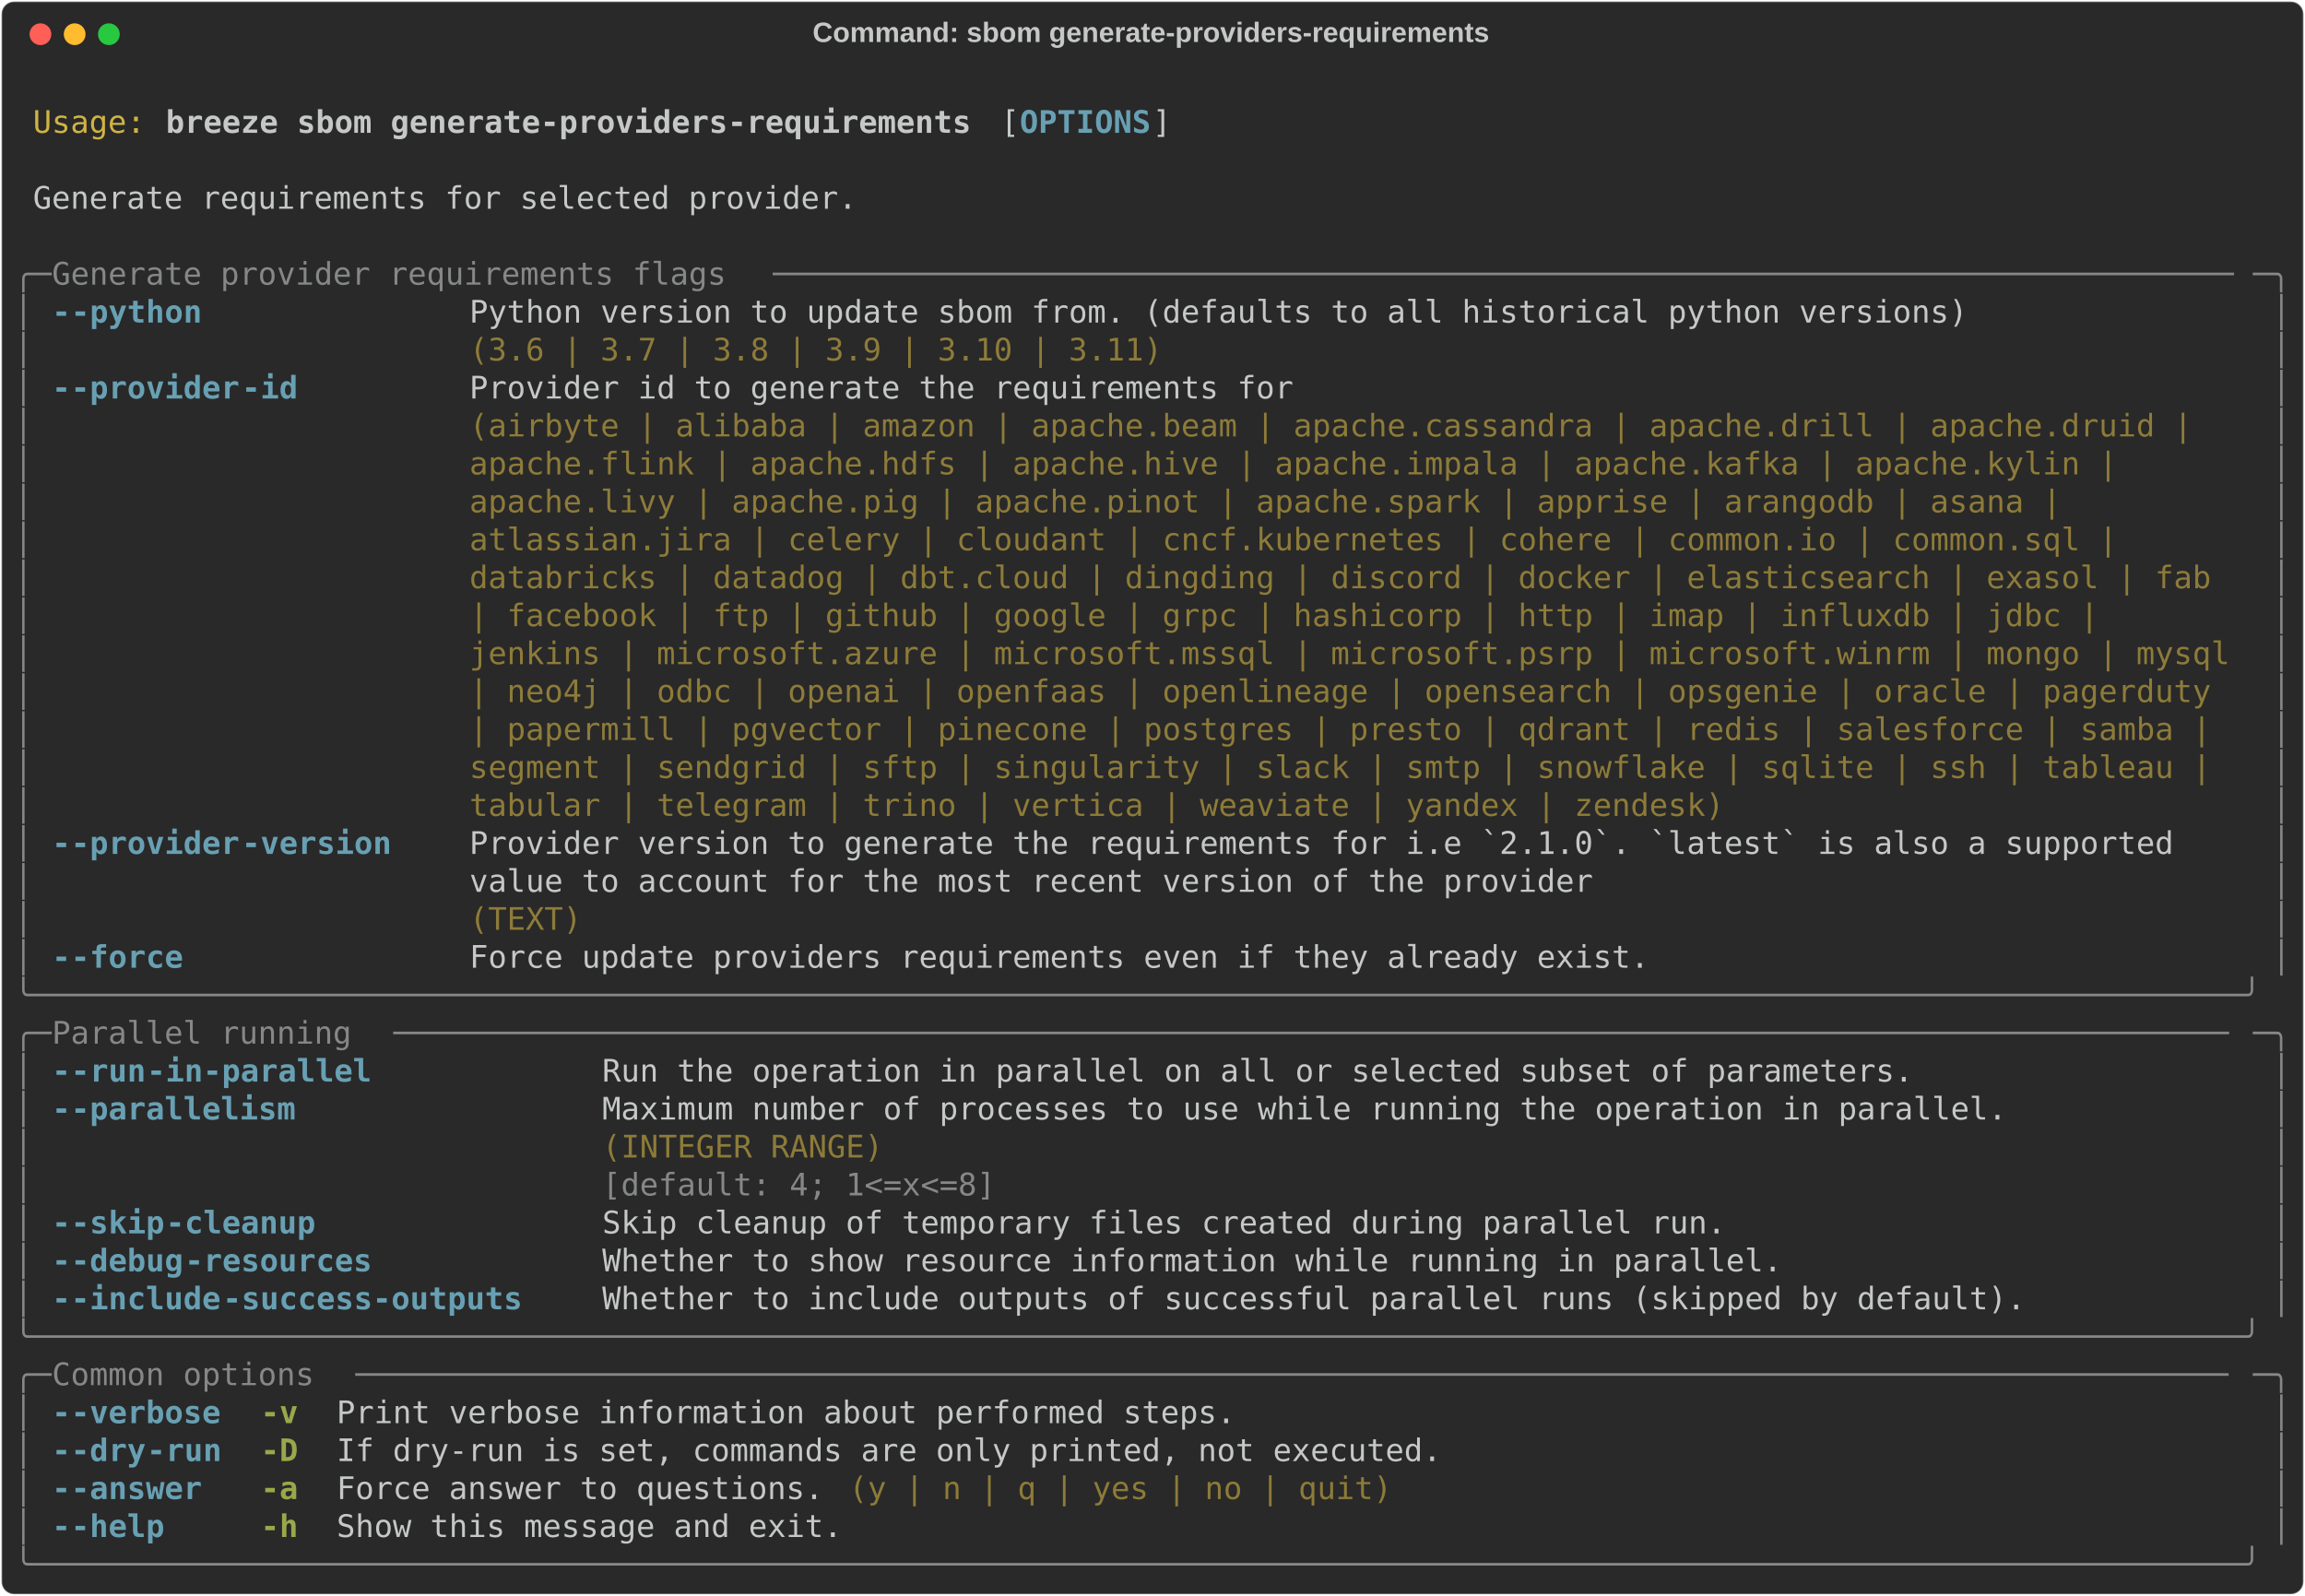
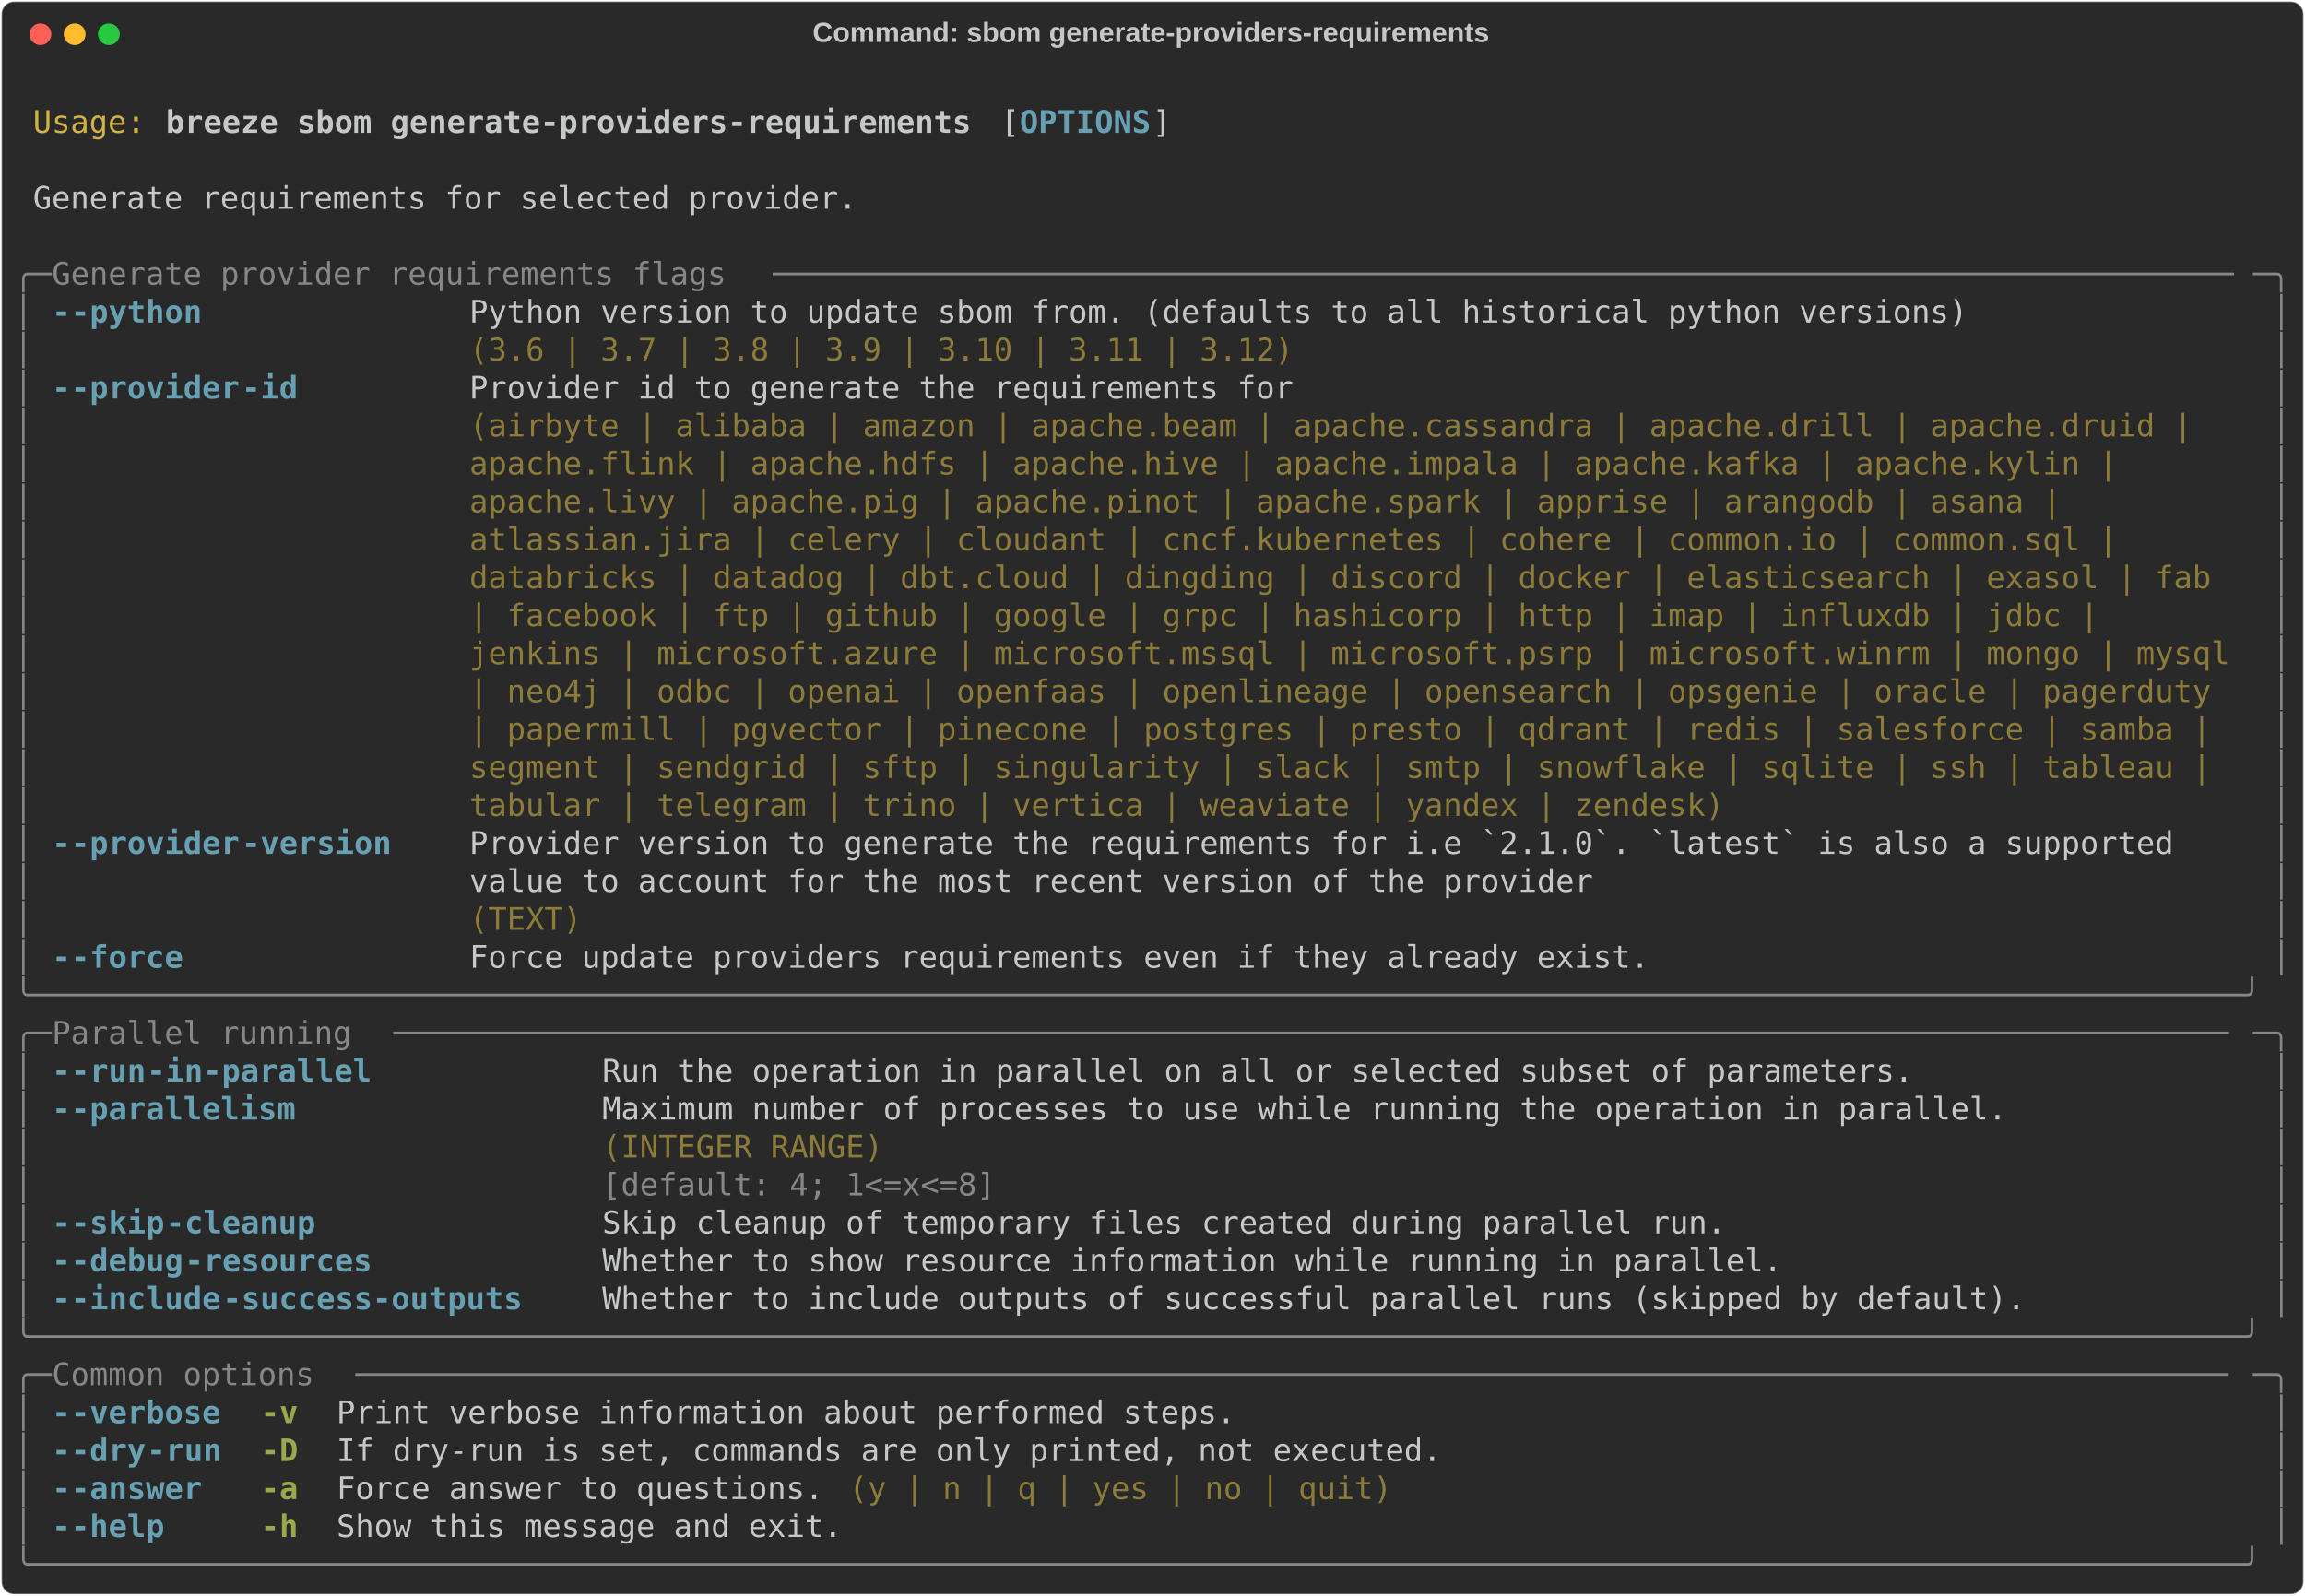
<svg xmlns="http://www.w3.org/2000/svg" class="rich-terminal" viewBox="0 0 1482 1026.0">
  <style>

    @font-face {
        font-family: "Fira Code";
        src: local("FiraCode-Regular"),
                url("https://cdnjs.cloudflare.com/ajax/libs/firacode/6.2.0/woff2/FiraCode-Regular.woff2") format("woff2"),
                url("https://cdnjs.cloudflare.com/ajax/libs/firacode/6.2.0/woff/FiraCode-Regular.woff") format("woff");
        font-style: normal;
        font-weight: 400;
    }
    @font-face {
        font-family: "Fira Code";
        src: local("FiraCode-Bold"),
                url("https://cdnjs.cloudflare.com/ajax/libs/firacode/6.2.0/woff2/FiraCode-Bold.woff2") format("woff2"),
                url("https://cdnjs.cloudflare.com/ajax/libs/firacode/6.2.0/woff/FiraCode-Bold.woff") format("woff");
        font-style: bold;
        font-weight: 700;
    }

    .breeze-sbom-generate-providers-requirements-matrix {
        font-family: Fira Code, monospace;
        font-size: 20px;
        line-height: 24.4px;
        font-variant-east-asian: full-width;
    }

    .breeze-sbom-generate-providers-requirements-title {
        font-size: 18px;
        font-weight: bold;
        font-family: arial;
    }

    .breeze-sbom-generate-providers-requirements-r1 { fill: #c5c8c6 }
.breeze-sbom-generate-providers-requirements-r2 { fill: #d0b344 }
.breeze-sbom-generate-providers-requirements-r3 { fill: #c5c8c6;font-weight: bold }
.breeze-sbom-generate-providers-requirements-r4 { fill: #68a0b3;font-weight: bold }
.breeze-sbom-generate-providers-requirements-r5 { fill: #868887 }
.breeze-sbom-generate-providers-requirements-r6 { fill: #8d7b39 }
.breeze-sbom-generate-providers-requirements-r7 { fill: #98a84b;font-weight: bold }
    </style>
  <defs>
    <clipPath id="breeze-sbom-generate-providers-requirements-clip-terminal">
      <rect x="0" y="0" width="1463.0" height="975.0" />
    </clipPath>
    <clipPath id="breeze-sbom-generate-providers-requirements-line-0">
      <rect x="0" y="1.5" width="1464" height="24.65" />
    </clipPath>
    <clipPath id="breeze-sbom-generate-providers-requirements-line-1">
      <rect x="0" y="25.9" width="1464" height="24.65" />
    </clipPath>
    <clipPath id="breeze-sbom-generate-providers-requirements-line-2">
      <rect x="0" y="50.3" width="1464" height="24.65" />
    </clipPath>
    <clipPath id="breeze-sbom-generate-providers-requirements-line-3">
      <rect x="0" y="74.7" width="1464" height="24.65" />
    </clipPath>
    <clipPath id="breeze-sbom-generate-providers-requirements-line-4">
      <rect x="0" y="99.1" width="1464" height="24.65" />
    </clipPath>
    <clipPath id="breeze-sbom-generate-providers-requirements-line-5">
      <rect x="0" y="123.5" width="1464" height="24.65" />
    </clipPath>
    <clipPath id="breeze-sbom-generate-providers-requirements-line-6">
      <rect x="0" y="147.9" width="1464" height="24.65" />
    </clipPath>
    <clipPath id="breeze-sbom-generate-providers-requirements-line-7">
      <rect x="0" y="172.3" width="1464" height="24.65" />
    </clipPath>
    <clipPath id="breeze-sbom-generate-providers-requirements-line-8">
      <rect x="0" y="196.7" width="1464" height="24.65" />
    </clipPath>
    <clipPath id="breeze-sbom-generate-providers-requirements-line-9">
      <rect x="0" y="221.1" width="1464" height="24.65" />
    </clipPath>
    <clipPath id="breeze-sbom-generate-providers-requirements-line-10">
      <rect x="0" y="245.5" width="1464" height="24.65" />
    </clipPath>
    <clipPath id="breeze-sbom-generate-providers-requirements-line-11">
      <rect x="0" y="269.9" width="1464" height="24.65" />
    </clipPath>
    <clipPath id="breeze-sbom-generate-providers-requirements-line-12">
      <rect x="0" y="294.3" width="1464" height="24.65" />
    </clipPath>
    <clipPath id="breeze-sbom-generate-providers-requirements-line-13">
      <rect x="0" y="318.7" width="1464" height="24.65" />
    </clipPath>
    <clipPath id="breeze-sbom-generate-providers-requirements-line-14">
      <rect x="0" y="343.1" width="1464" height="24.65" />
    </clipPath>
    <clipPath id="breeze-sbom-generate-providers-requirements-line-15">
      <rect x="0" y="367.5" width="1464" height="24.65" />
    </clipPath>
    <clipPath id="breeze-sbom-generate-providers-requirements-line-16">
      <rect x="0" y="391.9" width="1464" height="24.65" />
    </clipPath>
    <clipPath id="breeze-sbom-generate-providers-requirements-line-17">
      <rect x="0" y="416.3" width="1464" height="24.65" />
    </clipPath>
    <clipPath id="breeze-sbom-generate-providers-requirements-line-18">
      <rect x="0" y="440.7" width="1464" height="24.65" />
    </clipPath>
    <clipPath id="breeze-sbom-generate-providers-requirements-line-19">
      <rect x="0" y="465.1" width="1464" height="24.65" />
    </clipPath>
    <clipPath id="breeze-sbom-generate-providers-requirements-line-20">
      <rect x="0" y="489.5" width="1464" height="24.65" />
    </clipPath>
    <clipPath id="breeze-sbom-generate-providers-requirements-line-21">
      <rect x="0" y="513.9" width="1464" height="24.65" />
    </clipPath>
    <clipPath id="breeze-sbom-generate-providers-requirements-line-22">
      <rect x="0" y="538.3" width="1464" height="24.65" />
    </clipPath>
    <clipPath id="breeze-sbom-generate-providers-requirements-line-23">
      <rect x="0" y="562.7" width="1464" height="24.65" />
    </clipPath>
    <clipPath id="breeze-sbom-generate-providers-requirements-line-24">
      <rect x="0" y="587.1" width="1464" height="24.65" />
    </clipPath>
    <clipPath id="breeze-sbom-generate-providers-requirements-line-25">
      <rect x="0" y="611.5" width="1464" height="24.65" />
    </clipPath>
    <clipPath id="breeze-sbom-generate-providers-requirements-line-26">
      <rect x="0" y="635.9" width="1464" height="24.65" />
    </clipPath>
    <clipPath id="breeze-sbom-generate-providers-requirements-line-27">
      <rect x="0" y="660.3" width="1464" height="24.65" />
    </clipPath>
    <clipPath id="breeze-sbom-generate-providers-requirements-line-28">
      <rect x="0" y="684.7" width="1464" height="24.65" />
    </clipPath>
    <clipPath id="breeze-sbom-generate-providers-requirements-line-29">
      <rect x="0" y="709.1" width="1464" height="24.65" />
    </clipPath>
    <clipPath id="breeze-sbom-generate-providers-requirements-line-30">
      <rect x="0" y="733.5" width="1464" height="24.65" />
    </clipPath>
    <clipPath id="breeze-sbom-generate-providers-requirements-line-31">
      <rect x="0" y="757.9" width="1464" height="24.65" />
    </clipPath>
    <clipPath id="breeze-sbom-generate-providers-requirements-line-32">
      <rect x="0" y="782.3" width="1464" height="24.65" />
    </clipPath>
    <clipPath id="breeze-sbom-generate-providers-requirements-line-33">
      <rect x="0" y="806.7" width="1464" height="24.65" />
    </clipPath>
    <clipPath id="breeze-sbom-generate-providers-requirements-line-34">
      <rect x="0" y="831.1" width="1464" height="24.65" />
    </clipPath>
    <clipPath id="breeze-sbom-generate-providers-requirements-line-35">
      <rect x="0" y="855.5" width="1464" height="24.65" />
    </clipPath>
    <clipPath id="breeze-sbom-generate-providers-requirements-line-36">
      <rect x="0" y="879.9" width="1464" height="24.65" />
    </clipPath>
    <clipPath id="breeze-sbom-generate-providers-requirements-line-37">
      <rect x="0" y="904.3" width="1464" height="24.65" />
    </clipPath>
    <clipPath id="breeze-sbom-generate-providers-requirements-line-38">
      <rect x="0" y="928.7" width="1464" height="24.65" />
    </clipPath>
  </defs>
  <rect fill="#292929" stroke="rgba(255,255,255,0.35)" stroke-width="1" x="1" y="1" width="1480" height="1024" rx="8" />
  <text class="breeze-sbom-generate-providers-requirements-title" fill="#c5c8c6" text-anchor="middle" x="740" y="27">Command: sbom generate-providers-requirements</text>
  <g transform="translate(26,22)">
    <circle cx="0" cy="0" r="7" fill="#ff5f57" />
    <circle cx="22" cy="0" r="7" fill="#febc2e" />
    <circle cx="44" cy="0" r="7" fill="#28c840" />
  </g>
  <g transform="translate(9, 41)" clip-path="url(#breeze-sbom-generate-providers-requirements-clip-terminal)">
    <g class="breeze-sbom-generate-providers-requirements-matrix">
      <text class="breeze-sbom-generate-providers-requirements-r1" x="1464" y="20" textLength="12.2" clip-path="url(#breeze-sbom-generate-providers-requirements-line-0)">
</text>
      <text class="breeze-sbom-generate-providers-requirements-r2" x="12.2" y="44.4" textLength="73.2" clip-path="url(#breeze-sbom-generate-providers-requirements-line-1)">Usage:</text>
      <text class="breeze-sbom-generate-providers-requirements-r3" x="97.6" y="44.4" textLength="524.6" clip-path="url(#breeze-sbom-generate-providers-requirements-line-1)">breeze sbom generate-providers-requirements</text>
      <text class="breeze-sbom-generate-providers-requirements-r1" x="634.4" y="44.4" textLength="12.2" clip-path="url(#breeze-sbom-generate-providers-requirements-line-1)">[</text>
      <text class="breeze-sbom-generate-providers-requirements-r4" x="646.6" y="44.4" textLength="85.4" clip-path="url(#breeze-sbom-generate-providers-requirements-line-1)">OPTIONS</text>
      <text class="breeze-sbom-generate-providers-requirements-r1" x="732" y="44.4" textLength="12.2" clip-path="url(#breeze-sbom-generate-providers-requirements-line-1)">]</text>
      <text class="breeze-sbom-generate-providers-requirements-r1" x="1464" y="44.4" textLength="12.2" clip-path="url(#breeze-sbom-generate-providers-requirements-line-1)">
</text>
      <text class="breeze-sbom-generate-providers-requirements-r1" x="1464" y="68.8" textLength="12.2" clip-path="url(#breeze-sbom-generate-providers-requirements-line-2)">
</text>
      <text class="breeze-sbom-generate-providers-requirements-r1" x="12.2" y="93.2" textLength="536.8" clip-path="url(#breeze-sbom-generate-providers-requirements-line-3)">Generate requirements for selected provider.</text>
      <text class="breeze-sbom-generate-providers-requirements-r1" x="1464" y="93.2" textLength="12.2" clip-path="url(#breeze-sbom-generate-providers-requirements-line-3)">
</text>
      <text class="breeze-sbom-generate-providers-requirements-r1" x="1464" y="117.6" textLength="12.2" clip-path="url(#breeze-sbom-generate-providers-requirements-line-4)">
</text>
      <text class="breeze-sbom-generate-providers-requirements-r5" x="0" y="142" textLength="24.4" clip-path="url(#breeze-sbom-generate-providers-requirements-line-5)">╭─</text>
      <text class="breeze-sbom-generate-providers-requirements-r5" x="24.4" y="142" textLength="463.6" clip-path="url(#breeze-sbom-generate-providers-requirements-line-5)"> Generate provider requirements flags </text>
      <text class="breeze-sbom-generate-providers-requirements-r5" x="488" y="142" textLength="951.6" clip-path="url(#breeze-sbom-generate-providers-requirements-line-5)">──────────────────────────────────────────────────────────────────────────────</text>
      <text class="breeze-sbom-generate-providers-requirements-r5" x="1439.6" y="142" textLength="24.4" clip-path="url(#breeze-sbom-generate-providers-requirements-line-5)">─╮</text>
      <text class="breeze-sbom-generate-providers-requirements-r1" x="1464" y="142" textLength="12.2" clip-path="url(#breeze-sbom-generate-providers-requirements-line-5)">
</text>
      <text class="breeze-sbom-generate-providers-requirements-r5" x="0" y="166.4" textLength="12.2" clip-path="url(#breeze-sbom-generate-providers-requirements-line-6)">│</text>
      <text class="breeze-sbom-generate-providers-requirements-r4" x="24.4" y="166.4" textLength="12.2" clip-path="url(#breeze-sbom-generate-providers-requirements-line-6)">-</text>
      <text class="breeze-sbom-generate-providers-requirements-r4" x="36.6" y="166.4" textLength="85.4" clip-path="url(#breeze-sbom-generate-providers-requirements-line-6)">-python</text>
      <text class="breeze-sbom-generate-providers-requirements-r1" x="292.8" y="166.4" textLength="976" clip-path="url(#breeze-sbom-generate-providers-requirements-line-6)">Python version to update sbom from. (defaults to all historical python versions)</text>
      <text class="breeze-sbom-generate-providers-requirements-r5" x="1451.8" y="166.4" textLength="12.2" clip-path="url(#breeze-sbom-generate-providers-requirements-line-6)">│</text>
      <text class="breeze-sbom-generate-providers-requirements-r1" x="1464" y="166.4" textLength="12.2" clip-path="url(#breeze-sbom-generate-providers-requirements-line-6)">
</text>
      <text class="breeze-sbom-generate-providers-requirements-r5" x="0" y="190.8" textLength="12.2" clip-path="url(#breeze-sbom-generate-providers-requirements-line-7)">│</text>
-       <text class="breeze-sbom-generate-providers-requirements-r6" x="292.8" y="190.8" textLength="976" clip-path="url(#breeze-sbom-generate-providers-requirements-line-7)">(3.6 | 3.7 | 3.8 | 3.9 | 3.10 | 3.11)                                           </text>
+       <text class="breeze-sbom-generate-providers-requirements-r6" x="292.8" y="190.8" textLength="976" clip-path="url(#breeze-sbom-generate-providers-requirements-line-7)">(3.6 | 3.7 | 3.8 | 3.9 | 3.10 | 3.11 | 3.12)                                    </text>
      <text class="breeze-sbom-generate-providers-requirements-r5" x="1451.8" y="190.8" textLength="12.2" clip-path="url(#breeze-sbom-generate-providers-requirements-line-7)">│</text>
      <text class="breeze-sbom-generate-providers-requirements-r1" x="1464" y="190.8" textLength="12.2" clip-path="url(#breeze-sbom-generate-providers-requirements-line-7)">
</text>
      <text class="breeze-sbom-generate-providers-requirements-r5" x="0" y="215.2" textLength="12.2" clip-path="url(#breeze-sbom-generate-providers-requirements-line-8)">│</text>
      <text class="breeze-sbom-generate-providers-requirements-r4" x="24.4" y="215.2" textLength="12.2" clip-path="url(#breeze-sbom-generate-providers-requirements-line-8)">-</text>
      <text class="breeze-sbom-generate-providers-requirements-r4" x="36.6" y="215.2" textLength="109.8" clip-path="url(#breeze-sbom-generate-providers-requirements-line-8)">-provider</text>
      <text class="breeze-sbom-generate-providers-requirements-r4" x="146.4" y="215.2" textLength="36.6" clip-path="url(#breeze-sbom-generate-providers-requirements-line-8)">-id</text>
      <text class="breeze-sbom-generate-providers-requirements-r1" x="292.8" y="215.2" textLength="1146.8" clip-path="url(#breeze-sbom-generate-providers-requirements-line-8)">Provider id to generate the requirements for                                                  </text>
      <text class="breeze-sbom-generate-providers-requirements-r5" x="1451.8" y="215.2" textLength="12.2" clip-path="url(#breeze-sbom-generate-providers-requirements-line-8)">│</text>
      <text class="breeze-sbom-generate-providers-requirements-r1" x="1464" y="215.2" textLength="12.2" clip-path="url(#breeze-sbom-generate-providers-requirements-line-8)">
</text>
      <text class="breeze-sbom-generate-providers-requirements-r5" x="0" y="239.6" textLength="12.2" clip-path="url(#breeze-sbom-generate-providers-requirements-line-9)">│</text>
      <text class="breeze-sbom-generate-providers-requirements-r6" x="292.8" y="239.6" textLength="1146.8" clip-path="url(#breeze-sbom-generate-providers-requirements-line-9)">(airbyte | alibaba | amazon | apache.beam | apache.cassandra | apache.drill | apache.druid |  </text>
      <text class="breeze-sbom-generate-providers-requirements-r5" x="1451.8" y="239.6" textLength="12.2" clip-path="url(#breeze-sbom-generate-providers-requirements-line-9)">│</text>
      <text class="breeze-sbom-generate-providers-requirements-r1" x="1464" y="239.6" textLength="12.2" clip-path="url(#breeze-sbom-generate-providers-requirements-line-9)">
</text>
      <text class="breeze-sbom-generate-providers-requirements-r5" x="0" y="264" textLength="12.2" clip-path="url(#breeze-sbom-generate-providers-requirements-line-10)">│</text>
      <text class="breeze-sbom-generate-providers-requirements-r6" x="292.8" y="264" textLength="1146.8" clip-path="url(#breeze-sbom-generate-providers-requirements-line-10)">apache.flink | apache.hdfs | apache.hive | apache.impala | apache.kafka | apache.kylin |      </text>
      <text class="breeze-sbom-generate-providers-requirements-r5" x="1451.8" y="264" textLength="12.2" clip-path="url(#breeze-sbom-generate-providers-requirements-line-10)">│</text>
      <text class="breeze-sbom-generate-providers-requirements-r1" x="1464" y="264" textLength="12.2" clip-path="url(#breeze-sbom-generate-providers-requirements-line-10)">
</text>
      <text class="breeze-sbom-generate-providers-requirements-r5" x="0" y="288.4" textLength="12.2" clip-path="url(#breeze-sbom-generate-providers-requirements-line-11)">│</text>
      <text class="breeze-sbom-generate-providers-requirements-r6" x="292.8" y="288.4" textLength="1146.8" clip-path="url(#breeze-sbom-generate-providers-requirements-line-11)">apache.livy | apache.pig | apache.pinot | apache.spark | apprise | arangodb | asana |         </text>
      <text class="breeze-sbom-generate-providers-requirements-r5" x="1451.8" y="288.4" textLength="12.2" clip-path="url(#breeze-sbom-generate-providers-requirements-line-11)">│</text>
      <text class="breeze-sbom-generate-providers-requirements-r1" x="1464" y="288.4" textLength="12.2" clip-path="url(#breeze-sbom-generate-providers-requirements-line-11)">
</text>
      <text class="breeze-sbom-generate-providers-requirements-r5" x="0" y="312.8" textLength="12.2" clip-path="url(#breeze-sbom-generate-providers-requirements-line-12)">│</text>
      <text class="breeze-sbom-generate-providers-requirements-r6" x="292.8" y="312.8" textLength="1146.8" clip-path="url(#breeze-sbom-generate-providers-requirements-line-12)">atlassian.jira | celery | cloudant | cncf.kubernetes | cohere | common.io | common.sql |      </text>
      <text class="breeze-sbom-generate-providers-requirements-r5" x="1451.8" y="312.8" textLength="12.2" clip-path="url(#breeze-sbom-generate-providers-requirements-line-12)">│</text>
      <text class="breeze-sbom-generate-providers-requirements-r1" x="1464" y="312.8" textLength="12.2" clip-path="url(#breeze-sbom-generate-providers-requirements-line-12)">
</text>
      <text class="breeze-sbom-generate-providers-requirements-r5" x="0" y="337.2" textLength="12.2" clip-path="url(#breeze-sbom-generate-providers-requirements-line-13)">│</text>
      <text class="breeze-sbom-generate-providers-requirements-r6" x="292.8" y="337.2" textLength="1146.8" clip-path="url(#breeze-sbom-generate-providers-requirements-line-13)">databricks | datadog | dbt.cloud | dingding | discord | docker | elasticsearch | exasol | fab </text>
      <text class="breeze-sbom-generate-providers-requirements-r5" x="1451.8" y="337.2" textLength="12.2" clip-path="url(#breeze-sbom-generate-providers-requirements-line-13)">│</text>
      <text class="breeze-sbom-generate-providers-requirements-r1" x="1464" y="337.2" textLength="12.2" clip-path="url(#breeze-sbom-generate-providers-requirements-line-13)">
</text>
      <text class="breeze-sbom-generate-providers-requirements-r5" x="0" y="361.6" textLength="12.2" clip-path="url(#breeze-sbom-generate-providers-requirements-line-14)">│</text>
      <text class="breeze-sbom-generate-providers-requirements-r6" x="292.8" y="361.6" textLength="1146.8" clip-path="url(#breeze-sbom-generate-providers-requirements-line-14)">| facebook | ftp | github | google | grpc | hashicorp | http | imap | influxdb | jdbc |       </text>
      <text class="breeze-sbom-generate-providers-requirements-r5" x="1451.8" y="361.6" textLength="12.2" clip-path="url(#breeze-sbom-generate-providers-requirements-line-14)">│</text>
      <text class="breeze-sbom-generate-providers-requirements-r1" x="1464" y="361.6" textLength="12.2" clip-path="url(#breeze-sbom-generate-providers-requirements-line-14)">
</text>
      <text class="breeze-sbom-generate-providers-requirements-r5" x="0" y="386" textLength="12.2" clip-path="url(#breeze-sbom-generate-providers-requirements-line-15)">│</text>
      <text class="breeze-sbom-generate-providers-requirements-r6" x="292.8" y="386" textLength="1146.8" clip-path="url(#breeze-sbom-generate-providers-requirements-line-15)">jenkins | microsoft.azure | microsoft.mssql | microsoft.psrp | microsoft.winrm | mongo | mysql</text>
      <text class="breeze-sbom-generate-providers-requirements-r5" x="1451.8" y="386" textLength="12.2" clip-path="url(#breeze-sbom-generate-providers-requirements-line-15)">│</text>
      <text class="breeze-sbom-generate-providers-requirements-r1" x="1464" y="386" textLength="12.2" clip-path="url(#breeze-sbom-generate-providers-requirements-line-15)">
</text>
      <text class="breeze-sbom-generate-providers-requirements-r5" x="0" y="410.4" textLength="12.2" clip-path="url(#breeze-sbom-generate-providers-requirements-line-16)">│</text>
      <text class="breeze-sbom-generate-providers-requirements-r6" x="292.8" y="410.4" textLength="1146.8" clip-path="url(#breeze-sbom-generate-providers-requirements-line-16)">| neo4j | odbc | openai | openfaas | openlineage | opensearch | opsgenie | oracle | pagerduty </text>
      <text class="breeze-sbom-generate-providers-requirements-r5" x="1451.8" y="410.4" textLength="12.2" clip-path="url(#breeze-sbom-generate-providers-requirements-line-16)">│</text>
      <text class="breeze-sbom-generate-providers-requirements-r1" x="1464" y="410.4" textLength="12.2" clip-path="url(#breeze-sbom-generate-providers-requirements-line-16)">
</text>
      <text class="breeze-sbom-generate-providers-requirements-r5" x="0" y="434.8" textLength="12.2" clip-path="url(#breeze-sbom-generate-providers-requirements-line-17)">│</text>
      <text class="breeze-sbom-generate-providers-requirements-r6" x="292.8" y="434.8" textLength="1146.8" clip-path="url(#breeze-sbom-generate-providers-requirements-line-17)">| papermill | pgvector | pinecone | postgres | presto | qdrant | redis | salesforce | samba | </text>
      <text class="breeze-sbom-generate-providers-requirements-r5" x="1451.8" y="434.8" textLength="12.2" clip-path="url(#breeze-sbom-generate-providers-requirements-line-17)">│</text>
      <text class="breeze-sbom-generate-providers-requirements-r1" x="1464" y="434.8" textLength="12.2" clip-path="url(#breeze-sbom-generate-providers-requirements-line-17)">
</text>
      <text class="breeze-sbom-generate-providers-requirements-r5" x="0" y="459.2" textLength="12.2" clip-path="url(#breeze-sbom-generate-providers-requirements-line-18)">│</text>
      <text class="breeze-sbom-generate-providers-requirements-r6" x="292.8" y="459.2" textLength="1146.8" clip-path="url(#breeze-sbom-generate-providers-requirements-line-18)">segment | sendgrid | sftp | singularity | slack | smtp | snowflake | sqlite | ssh | tableau | </text>
      <text class="breeze-sbom-generate-providers-requirements-r5" x="1451.8" y="459.2" textLength="12.2" clip-path="url(#breeze-sbom-generate-providers-requirements-line-18)">│</text>
      <text class="breeze-sbom-generate-providers-requirements-r1" x="1464" y="459.2" textLength="12.2" clip-path="url(#breeze-sbom-generate-providers-requirements-line-18)">
</text>
      <text class="breeze-sbom-generate-providers-requirements-r5" x="0" y="483.6" textLength="12.2" clip-path="url(#breeze-sbom-generate-providers-requirements-line-19)">│</text>
      <text class="breeze-sbom-generate-providers-requirements-r6" x="292.8" y="483.6" textLength="1146.8" clip-path="url(#breeze-sbom-generate-providers-requirements-line-19)">tabular | telegram | trino | vertica | weaviate | yandex | zendesk)                           </text>
      <text class="breeze-sbom-generate-providers-requirements-r5" x="1451.8" y="483.6" textLength="12.2" clip-path="url(#breeze-sbom-generate-providers-requirements-line-19)">│</text>
      <text class="breeze-sbom-generate-providers-requirements-r1" x="1464" y="483.6" textLength="12.2" clip-path="url(#breeze-sbom-generate-providers-requirements-line-19)">
</text>
      <text class="breeze-sbom-generate-providers-requirements-r5" x="0" y="508" textLength="12.2" clip-path="url(#breeze-sbom-generate-providers-requirements-line-20)">│</text>
      <text class="breeze-sbom-generate-providers-requirements-r4" x="24.4" y="508" textLength="12.2" clip-path="url(#breeze-sbom-generate-providers-requirements-line-20)">-</text>
      <text class="breeze-sbom-generate-providers-requirements-r4" x="36.6" y="508" textLength="109.8" clip-path="url(#breeze-sbom-generate-providers-requirements-line-20)">-provider</text>
      <text class="breeze-sbom-generate-providers-requirements-r4" x="146.4" y="508" textLength="97.6" clip-path="url(#breeze-sbom-generate-providers-requirements-line-20)">-version</text>
      <text class="breeze-sbom-generate-providers-requirements-r1" x="292.8" y="508" textLength="1146.8" clip-path="url(#breeze-sbom-generate-providers-requirements-line-20)">Provider version to generate the requirements for i.e `2.1.0`. `latest` is also a supported   </text>
      <text class="breeze-sbom-generate-providers-requirements-r5" x="1451.8" y="508" textLength="12.2" clip-path="url(#breeze-sbom-generate-providers-requirements-line-20)">│</text>
      <text class="breeze-sbom-generate-providers-requirements-r1" x="1464" y="508" textLength="12.2" clip-path="url(#breeze-sbom-generate-providers-requirements-line-20)">
</text>
      <text class="breeze-sbom-generate-providers-requirements-r5" x="0" y="532.4" textLength="12.2" clip-path="url(#breeze-sbom-generate-providers-requirements-line-21)">│</text>
      <text class="breeze-sbom-generate-providers-requirements-r1" x="292.8" y="532.4" textLength="1146.8" clip-path="url(#breeze-sbom-generate-providers-requirements-line-21)">value to account for the most recent version of the provider                                  </text>
      <text class="breeze-sbom-generate-providers-requirements-r5" x="1451.8" y="532.4" textLength="12.2" clip-path="url(#breeze-sbom-generate-providers-requirements-line-21)">│</text>
      <text class="breeze-sbom-generate-providers-requirements-r1" x="1464" y="532.4" textLength="12.2" clip-path="url(#breeze-sbom-generate-providers-requirements-line-21)">
</text>
      <text class="breeze-sbom-generate-providers-requirements-r5" x="0" y="556.8" textLength="12.2" clip-path="url(#breeze-sbom-generate-providers-requirements-line-22)">│</text>
      <text class="breeze-sbom-generate-providers-requirements-r6" x="292.8" y="556.8" textLength="1146.8" clip-path="url(#breeze-sbom-generate-providers-requirements-line-22)">(TEXT)                                                                                        </text>
      <text class="breeze-sbom-generate-providers-requirements-r5" x="1451.8" y="556.8" textLength="12.2" clip-path="url(#breeze-sbom-generate-providers-requirements-line-22)">│</text>
      <text class="breeze-sbom-generate-providers-requirements-r1" x="1464" y="556.8" textLength="12.2" clip-path="url(#breeze-sbom-generate-providers-requirements-line-22)">
</text>
      <text class="breeze-sbom-generate-providers-requirements-r5" x="0" y="581.2" textLength="12.2" clip-path="url(#breeze-sbom-generate-providers-requirements-line-23)">│</text>
      <text class="breeze-sbom-generate-providers-requirements-r4" x="24.4" y="581.2" textLength="12.2" clip-path="url(#breeze-sbom-generate-providers-requirements-line-23)">-</text>
      <text class="breeze-sbom-generate-providers-requirements-r4" x="36.6" y="581.2" textLength="73.2" clip-path="url(#breeze-sbom-generate-providers-requirements-line-23)">-force</text>
      <text class="breeze-sbom-generate-providers-requirements-r1" x="292.8" y="581.2" textLength="768.6" clip-path="url(#breeze-sbom-generate-providers-requirements-line-23)">Force update providers requirements even if they already exist.</text>
      <text class="breeze-sbom-generate-providers-requirements-r5" x="1451.8" y="581.2" textLength="12.2" clip-path="url(#breeze-sbom-generate-providers-requirements-line-23)">│</text>
      <text class="breeze-sbom-generate-providers-requirements-r1" x="1464" y="581.2" textLength="12.2" clip-path="url(#breeze-sbom-generate-providers-requirements-line-23)">
</text>
      <text class="breeze-sbom-generate-providers-requirements-r5" x="0" y="605.6" textLength="1464" clip-path="url(#breeze-sbom-generate-providers-requirements-line-24)">╰──────────────────────────────────────────────────────────────────────────────────────────────────────────────────────╯</text>
      <text class="breeze-sbom-generate-providers-requirements-r1" x="1464" y="605.6" textLength="12.2" clip-path="url(#breeze-sbom-generate-providers-requirements-line-24)">
</text>
      <text class="breeze-sbom-generate-providers-requirements-r5" x="0" y="630" textLength="24.4" clip-path="url(#breeze-sbom-generate-providers-requirements-line-25)">╭─</text>
      <text class="breeze-sbom-generate-providers-requirements-r5" x="24.4" y="630" textLength="219.6" clip-path="url(#breeze-sbom-generate-providers-requirements-line-25)"> Parallel running </text>
      <text class="breeze-sbom-generate-providers-requirements-r5" x="244" y="630" textLength="1195.6" clip-path="url(#breeze-sbom-generate-providers-requirements-line-25)">──────────────────────────────────────────────────────────────────────────────────────────────────</text>
      <text class="breeze-sbom-generate-providers-requirements-r5" x="1439.6" y="630" textLength="24.4" clip-path="url(#breeze-sbom-generate-providers-requirements-line-25)">─╮</text>
      <text class="breeze-sbom-generate-providers-requirements-r1" x="1464" y="630" textLength="12.2" clip-path="url(#breeze-sbom-generate-providers-requirements-line-25)">
</text>
      <text class="breeze-sbom-generate-providers-requirements-r5" x="0" y="654.4" textLength="12.2" clip-path="url(#breeze-sbom-generate-providers-requirements-line-26)">│</text>
      <text class="breeze-sbom-generate-providers-requirements-r4" x="24.4" y="654.4" textLength="12.2" clip-path="url(#breeze-sbom-generate-providers-requirements-line-26)">-</text>
      <text class="breeze-sbom-generate-providers-requirements-r4" x="36.6" y="654.4" textLength="48.8" clip-path="url(#breeze-sbom-generate-providers-requirements-line-26)">-run</text>
      <text class="breeze-sbom-generate-providers-requirements-r4" x="85.4" y="654.4" textLength="146.4" clip-path="url(#breeze-sbom-generate-providers-requirements-line-26)">-in-parallel</text>
      <text class="breeze-sbom-generate-providers-requirements-r1" x="378.2" y="654.4" textLength="854" clip-path="url(#breeze-sbom-generate-providers-requirements-line-26)">Run the operation in parallel on all or selected subset of parameters.</text>
      <text class="breeze-sbom-generate-providers-requirements-r5" x="1451.8" y="654.4" textLength="12.2" clip-path="url(#breeze-sbom-generate-providers-requirements-line-26)">│</text>
      <text class="breeze-sbom-generate-providers-requirements-r1" x="1464" y="654.4" textLength="12.2" clip-path="url(#breeze-sbom-generate-providers-requirements-line-26)">
</text>
      <text class="breeze-sbom-generate-providers-requirements-r5" x="0" y="678.8" textLength="12.2" clip-path="url(#breeze-sbom-generate-providers-requirements-line-27)">│</text>
      <text class="breeze-sbom-generate-providers-requirements-r4" x="24.4" y="678.8" textLength="12.2" clip-path="url(#breeze-sbom-generate-providers-requirements-line-27)">-</text>
      <text class="breeze-sbom-generate-providers-requirements-r4" x="36.6" y="678.8" textLength="146.4" clip-path="url(#breeze-sbom-generate-providers-requirements-line-27)">-parallelism</text>
      <text class="breeze-sbom-generate-providers-requirements-r1" x="378.2" y="678.8" textLength="915" clip-path="url(#breeze-sbom-generate-providers-requirements-line-27)">Maximum number of processes to use while running the operation in parallel.</text>
      <text class="breeze-sbom-generate-providers-requirements-r5" x="1451.8" y="678.8" textLength="12.2" clip-path="url(#breeze-sbom-generate-providers-requirements-line-27)">│</text>
      <text class="breeze-sbom-generate-providers-requirements-r1" x="1464" y="678.8" textLength="12.2" clip-path="url(#breeze-sbom-generate-providers-requirements-line-27)">
</text>
      <text class="breeze-sbom-generate-providers-requirements-r5" x="0" y="703.2" textLength="12.2" clip-path="url(#breeze-sbom-generate-providers-requirements-line-28)">│</text>
      <text class="breeze-sbom-generate-providers-requirements-r6" x="378.2" y="703.2" textLength="915" clip-path="url(#breeze-sbom-generate-providers-requirements-line-28)">(INTEGER RANGE)                                                            </text>
      <text class="breeze-sbom-generate-providers-requirements-r5" x="1451.8" y="703.2" textLength="12.2" clip-path="url(#breeze-sbom-generate-providers-requirements-line-28)">│</text>
      <text class="breeze-sbom-generate-providers-requirements-r1" x="1464" y="703.2" textLength="12.2" clip-path="url(#breeze-sbom-generate-providers-requirements-line-28)">
</text>
      <text class="breeze-sbom-generate-providers-requirements-r5" x="0" y="727.6" textLength="12.2" clip-path="url(#breeze-sbom-generate-providers-requirements-line-29)">│</text>
      <text class="breeze-sbom-generate-providers-requirements-r5" x="378.2" y="727.6" textLength="915" clip-path="url(#breeze-sbom-generate-providers-requirements-line-29)">[default: 4; 1&lt;=x&lt;=8]                                                      </text>
      <text class="breeze-sbom-generate-providers-requirements-r5" x="1451.8" y="727.6" textLength="12.2" clip-path="url(#breeze-sbom-generate-providers-requirements-line-29)">│</text>
      <text class="breeze-sbom-generate-providers-requirements-r1" x="1464" y="727.6" textLength="12.2" clip-path="url(#breeze-sbom-generate-providers-requirements-line-29)">
</text>
      <text class="breeze-sbom-generate-providers-requirements-r5" x="0" y="752" textLength="12.2" clip-path="url(#breeze-sbom-generate-providers-requirements-line-30)">│</text>
      <text class="breeze-sbom-generate-providers-requirements-r4" x="24.4" y="752" textLength="12.2" clip-path="url(#breeze-sbom-generate-providers-requirements-line-30)">-</text>
      <text class="breeze-sbom-generate-providers-requirements-r4" x="36.6" y="752" textLength="61" clip-path="url(#breeze-sbom-generate-providers-requirements-line-30)">-skip</text>
      <text class="breeze-sbom-generate-providers-requirements-r4" x="97.6" y="752" textLength="97.6" clip-path="url(#breeze-sbom-generate-providers-requirements-line-30)">-cleanup</text>
      <text class="breeze-sbom-generate-providers-requirements-r1" x="378.2" y="752" textLength="732" clip-path="url(#breeze-sbom-generate-providers-requirements-line-30)">Skip cleanup of temporary files created during parallel run.</text>
      <text class="breeze-sbom-generate-providers-requirements-r5" x="1451.8" y="752" textLength="12.2" clip-path="url(#breeze-sbom-generate-providers-requirements-line-30)">│</text>
      <text class="breeze-sbom-generate-providers-requirements-r1" x="1464" y="752" textLength="12.2" clip-path="url(#breeze-sbom-generate-providers-requirements-line-30)">
</text>
      <text class="breeze-sbom-generate-providers-requirements-r5" x="0" y="776.4" textLength="12.2" clip-path="url(#breeze-sbom-generate-providers-requirements-line-31)">│</text>
      <text class="breeze-sbom-generate-providers-requirements-r4" x="24.4" y="776.4" textLength="12.2" clip-path="url(#breeze-sbom-generate-providers-requirements-line-31)">-</text>
      <text class="breeze-sbom-generate-providers-requirements-r4" x="36.6" y="776.4" textLength="73.2" clip-path="url(#breeze-sbom-generate-providers-requirements-line-31)">-debug</text>
      <text class="breeze-sbom-generate-providers-requirements-r4" x="109.8" y="776.4" textLength="122" clip-path="url(#breeze-sbom-generate-providers-requirements-line-31)">-resources</text>
      <text class="breeze-sbom-generate-providers-requirements-r1" x="378.2" y="776.4" textLength="768.6" clip-path="url(#breeze-sbom-generate-providers-requirements-line-31)">Whether to show resource information while running in parallel.</text>
      <text class="breeze-sbom-generate-providers-requirements-r5" x="1451.8" y="776.4" textLength="12.2" clip-path="url(#breeze-sbom-generate-providers-requirements-line-31)">│</text>
      <text class="breeze-sbom-generate-providers-requirements-r1" x="1464" y="776.4" textLength="12.2" clip-path="url(#breeze-sbom-generate-providers-requirements-line-31)">
</text>
      <text class="breeze-sbom-generate-providers-requirements-r5" x="0" y="800.8" textLength="12.2" clip-path="url(#breeze-sbom-generate-providers-requirements-line-32)">│</text>
      <text class="breeze-sbom-generate-providers-requirements-r4" x="24.4" y="800.8" textLength="12.2" clip-path="url(#breeze-sbom-generate-providers-requirements-line-32)">-</text>
      <text class="breeze-sbom-generate-providers-requirements-r4" x="36.6" y="800.8" textLength="97.6" clip-path="url(#breeze-sbom-generate-providers-requirements-line-32)">-include</text>
      <text class="breeze-sbom-generate-providers-requirements-r4" x="134.2" y="800.8" textLength="195.2" clip-path="url(#breeze-sbom-generate-providers-requirements-line-32)">-success-outputs</text>
      <text class="breeze-sbom-generate-providers-requirements-r1" x="378.2" y="800.8" textLength="927.2" clip-path="url(#breeze-sbom-generate-providers-requirements-line-32)">Whether to include outputs of successful parallel runs (skipped by default).</text>
      <text class="breeze-sbom-generate-providers-requirements-r5" x="1451.8" y="800.8" textLength="12.2" clip-path="url(#breeze-sbom-generate-providers-requirements-line-32)">│</text>
      <text class="breeze-sbom-generate-providers-requirements-r1" x="1464" y="800.8" textLength="12.2" clip-path="url(#breeze-sbom-generate-providers-requirements-line-32)">
</text>
      <text class="breeze-sbom-generate-providers-requirements-r5" x="0" y="825.2" textLength="1464" clip-path="url(#breeze-sbom-generate-providers-requirements-line-33)">╰──────────────────────────────────────────────────────────────────────────────────────────────────────────────────────╯</text>
      <text class="breeze-sbom-generate-providers-requirements-r1" x="1464" y="825.2" textLength="12.2" clip-path="url(#breeze-sbom-generate-providers-requirements-line-33)">
</text>
      <text class="breeze-sbom-generate-providers-requirements-r5" x="0" y="849.6" textLength="24.4" clip-path="url(#breeze-sbom-generate-providers-requirements-line-34)">╭─</text>
      <text class="breeze-sbom-generate-providers-requirements-r5" x="24.4" y="849.6" textLength="195.2" clip-path="url(#breeze-sbom-generate-providers-requirements-line-34)"> Common options </text>
      <text class="breeze-sbom-generate-providers-requirements-r5" x="219.6" y="849.6" textLength="1220" clip-path="url(#breeze-sbom-generate-providers-requirements-line-34)">────────────────────────────────────────────────────────────────────────────────────────────────────</text>
      <text class="breeze-sbom-generate-providers-requirements-r5" x="1439.6" y="849.6" textLength="24.4" clip-path="url(#breeze-sbom-generate-providers-requirements-line-34)">─╮</text>
      <text class="breeze-sbom-generate-providers-requirements-r1" x="1464" y="849.6" textLength="12.2" clip-path="url(#breeze-sbom-generate-providers-requirements-line-34)">
</text>
      <text class="breeze-sbom-generate-providers-requirements-r5" x="0" y="874" textLength="12.2" clip-path="url(#breeze-sbom-generate-providers-requirements-line-35)">│</text>
      <text class="breeze-sbom-generate-providers-requirements-r4" x="24.4" y="874" textLength="12.2" clip-path="url(#breeze-sbom-generate-providers-requirements-line-35)">-</text>
      <text class="breeze-sbom-generate-providers-requirements-r4" x="36.6" y="874" textLength="97.6" clip-path="url(#breeze-sbom-generate-providers-requirements-line-35)">-verbose</text>
      <text class="breeze-sbom-generate-providers-requirements-r7" x="158.6" y="874" textLength="24.4" clip-path="url(#breeze-sbom-generate-providers-requirements-line-35)">-v</text>
      <text class="breeze-sbom-generate-providers-requirements-r1" x="207.4" y="874" textLength="585.6" clip-path="url(#breeze-sbom-generate-providers-requirements-line-35)">Print verbose information about performed steps.</text>
      <text class="breeze-sbom-generate-providers-requirements-r5" x="1451.8" y="874" textLength="12.2" clip-path="url(#breeze-sbom-generate-providers-requirements-line-35)">│</text>
      <text class="breeze-sbom-generate-providers-requirements-r1" x="1464" y="874" textLength="12.2" clip-path="url(#breeze-sbom-generate-providers-requirements-line-35)">
</text>
      <text class="breeze-sbom-generate-providers-requirements-r5" x="0" y="898.4" textLength="12.2" clip-path="url(#breeze-sbom-generate-providers-requirements-line-36)">│</text>
      <text class="breeze-sbom-generate-providers-requirements-r4" x="24.4" y="898.4" textLength="12.2" clip-path="url(#breeze-sbom-generate-providers-requirements-line-36)">-</text>
      <text class="breeze-sbom-generate-providers-requirements-r4" x="36.6" y="898.4" textLength="48.8" clip-path="url(#breeze-sbom-generate-providers-requirements-line-36)">-dry</text>
      <text class="breeze-sbom-generate-providers-requirements-r4" x="85.4" y="898.4" textLength="48.8" clip-path="url(#breeze-sbom-generate-providers-requirements-line-36)">-run</text>
      <text class="breeze-sbom-generate-providers-requirements-r7" x="158.6" y="898.4" textLength="24.4" clip-path="url(#breeze-sbom-generate-providers-requirements-line-36)">-D</text>
      <text class="breeze-sbom-generate-providers-requirements-r1" x="207.4" y="898.4" textLength="719.8" clip-path="url(#breeze-sbom-generate-providers-requirements-line-36)">If dry-run is set, commands are only printed, not executed.</text>
      <text class="breeze-sbom-generate-providers-requirements-r5" x="1451.8" y="898.4" textLength="12.2" clip-path="url(#breeze-sbom-generate-providers-requirements-line-36)">│</text>
      <text class="breeze-sbom-generate-providers-requirements-r1" x="1464" y="898.4" textLength="12.2" clip-path="url(#breeze-sbom-generate-providers-requirements-line-36)">
</text>
      <text class="breeze-sbom-generate-providers-requirements-r5" x="0" y="922.8" textLength="12.2" clip-path="url(#breeze-sbom-generate-providers-requirements-line-37)">│</text>
      <text class="breeze-sbom-generate-providers-requirements-r4" x="24.4" y="922.8" textLength="12.2" clip-path="url(#breeze-sbom-generate-providers-requirements-line-37)">-</text>
      <text class="breeze-sbom-generate-providers-requirements-r4" x="36.6" y="922.8" textLength="85.4" clip-path="url(#breeze-sbom-generate-providers-requirements-line-37)">-answer</text>
      <text class="breeze-sbom-generate-providers-requirements-r7" x="158.6" y="922.8" textLength="24.4" clip-path="url(#breeze-sbom-generate-providers-requirements-line-37)">-a</text>
      <text class="breeze-sbom-generate-providers-requirements-r1" x="207.4" y="922.8" textLength="317.2" clip-path="url(#breeze-sbom-generate-providers-requirements-line-37)">Force answer to questions.</text>
      <text class="breeze-sbom-generate-providers-requirements-r6" x="536.8" y="922.8" textLength="353.8" clip-path="url(#breeze-sbom-generate-providers-requirements-line-37)">(y | n | q | yes | no | quit)</text>
      <text class="breeze-sbom-generate-providers-requirements-r5" x="1451.8" y="922.8" textLength="12.2" clip-path="url(#breeze-sbom-generate-providers-requirements-line-37)">│</text>
      <text class="breeze-sbom-generate-providers-requirements-r1" x="1464" y="922.8" textLength="12.2" clip-path="url(#breeze-sbom-generate-providers-requirements-line-37)">
</text>
      <text class="breeze-sbom-generate-providers-requirements-r5" x="0" y="947.2" textLength="12.2" clip-path="url(#breeze-sbom-generate-providers-requirements-line-38)">│</text>
      <text class="breeze-sbom-generate-providers-requirements-r4" x="24.4" y="947.2" textLength="12.2" clip-path="url(#breeze-sbom-generate-providers-requirements-line-38)">-</text>
      <text class="breeze-sbom-generate-providers-requirements-r4" x="36.6" y="947.2" textLength="61" clip-path="url(#breeze-sbom-generate-providers-requirements-line-38)">-help</text>
      <text class="breeze-sbom-generate-providers-requirements-r7" x="158.6" y="947.2" textLength="24.4" clip-path="url(#breeze-sbom-generate-providers-requirements-line-38)">-h</text>
      <text class="breeze-sbom-generate-providers-requirements-r1" x="207.4" y="947.2" textLength="329.4" clip-path="url(#breeze-sbom-generate-providers-requirements-line-38)">Show this message and exit.</text>
      <text class="breeze-sbom-generate-providers-requirements-r5" x="1451.8" y="947.2" textLength="12.2" clip-path="url(#breeze-sbom-generate-providers-requirements-line-38)">│</text>
      <text class="breeze-sbom-generate-providers-requirements-r1" x="1464" y="947.2" textLength="12.2" clip-path="url(#breeze-sbom-generate-providers-requirements-line-38)">
</text>
      <text class="breeze-sbom-generate-providers-requirements-r5" x="0" y="971.6" textLength="1464" clip-path="url(#breeze-sbom-generate-providers-requirements-line-39)">╰──────────────────────────────────────────────────────────────────────────────────────────────────────────────────────╯</text>
      <text class="breeze-sbom-generate-providers-requirements-r1" x="1464" y="971.6" textLength="12.2" clip-path="url(#breeze-sbom-generate-providers-requirements-line-39)">
</text>
    </g>
  </g>
</svg>
